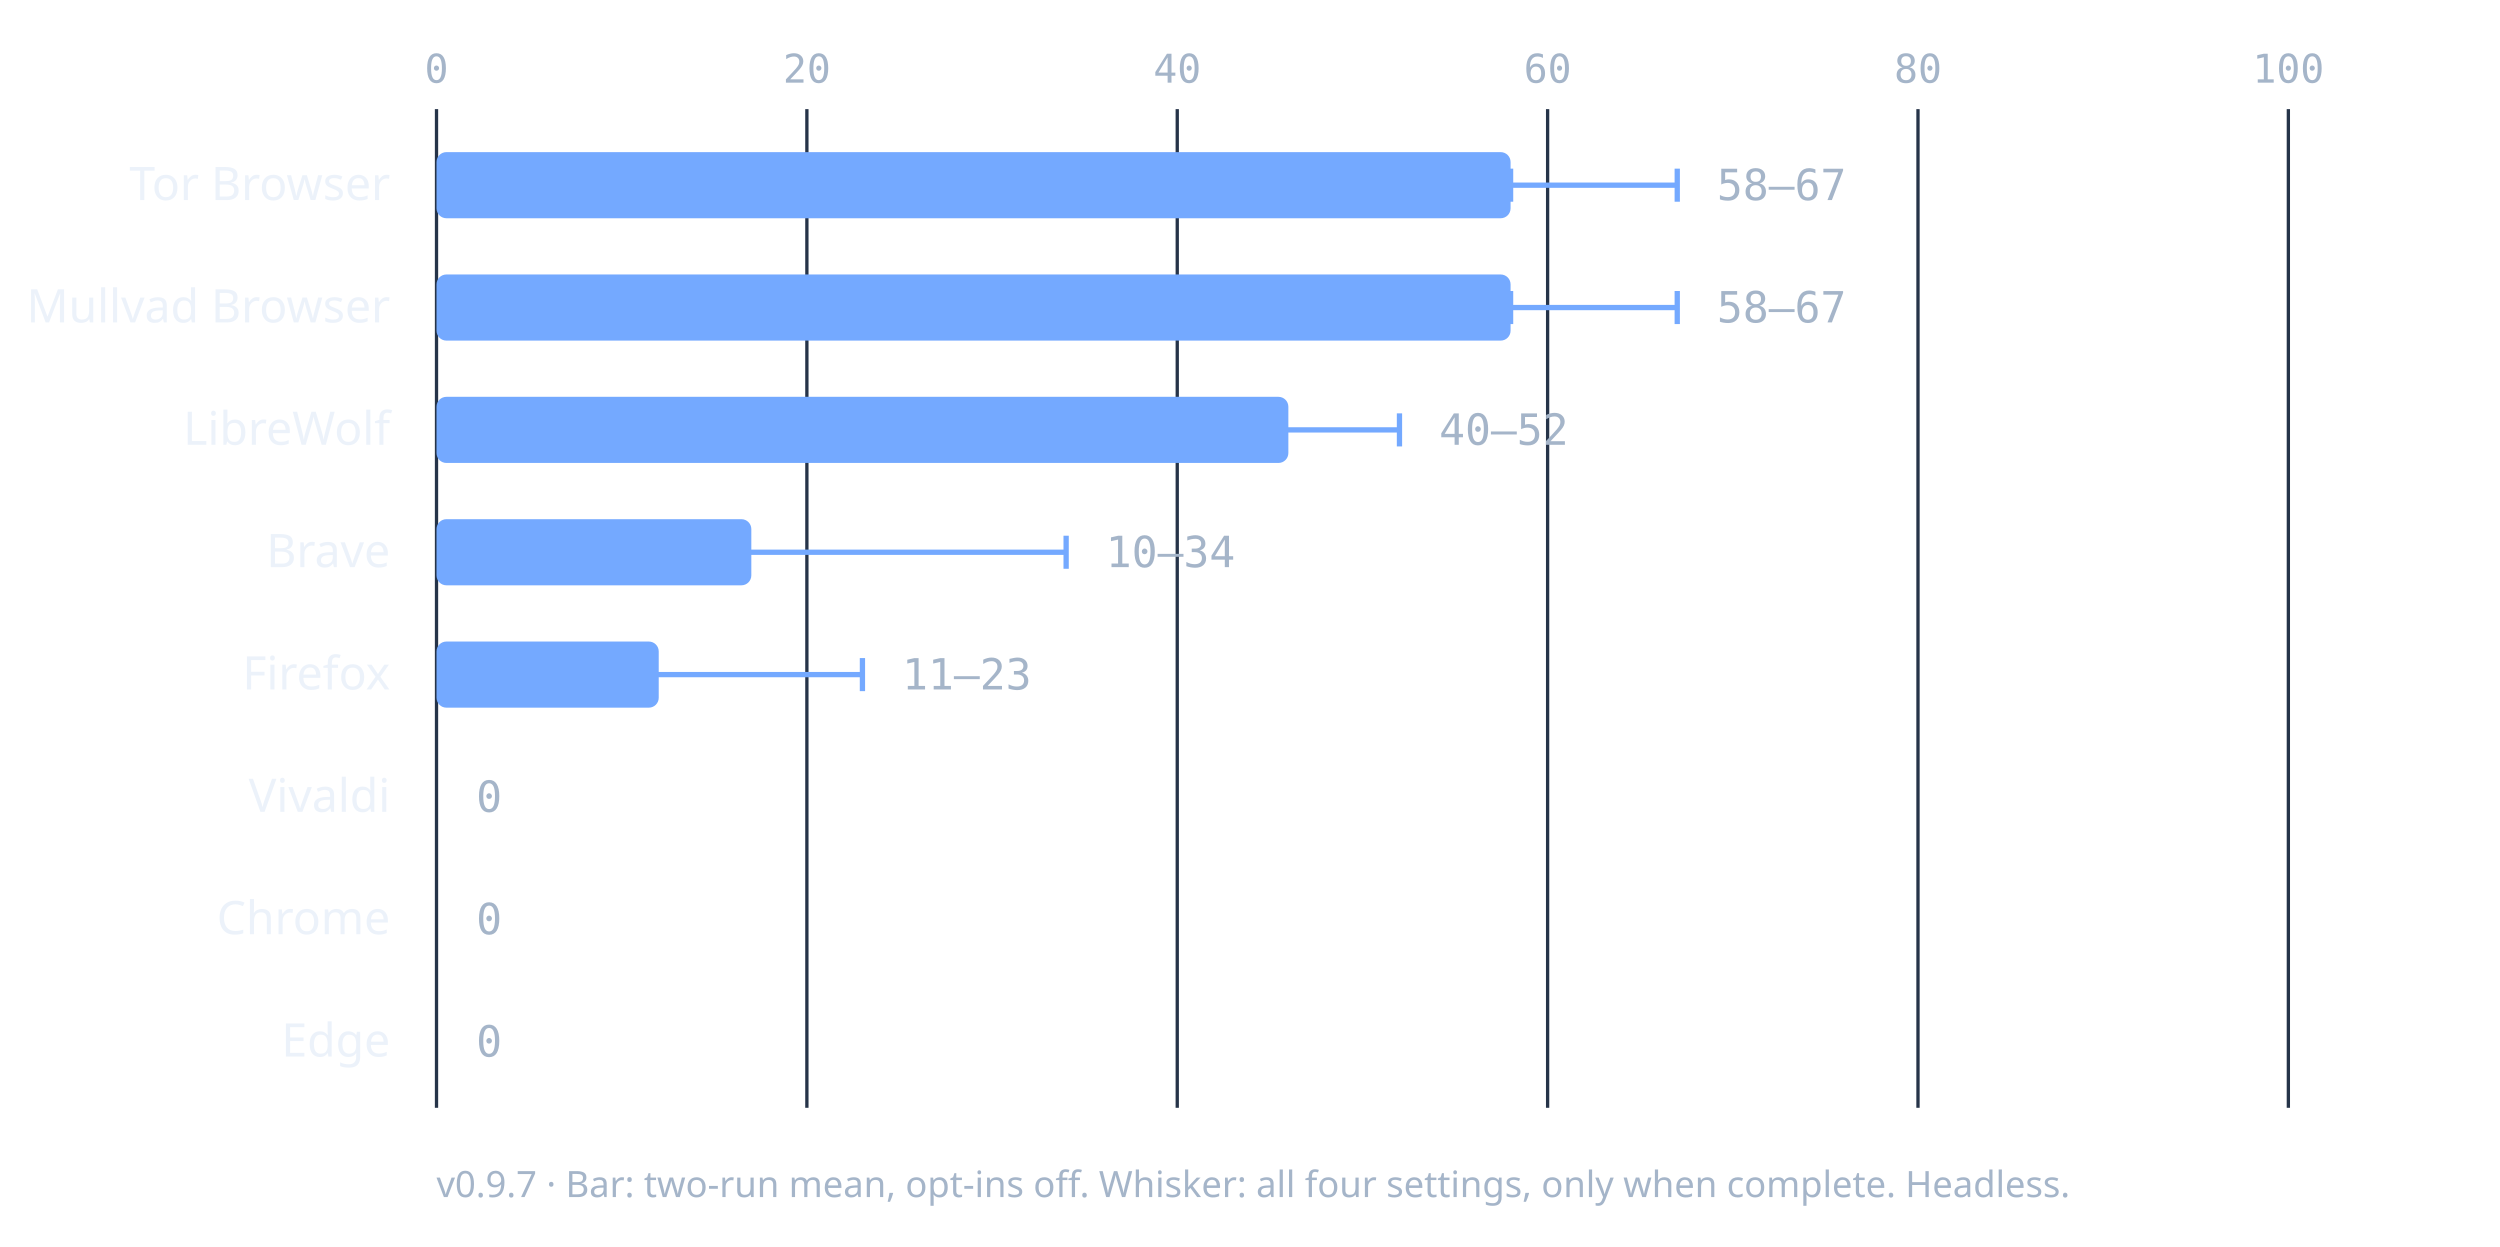
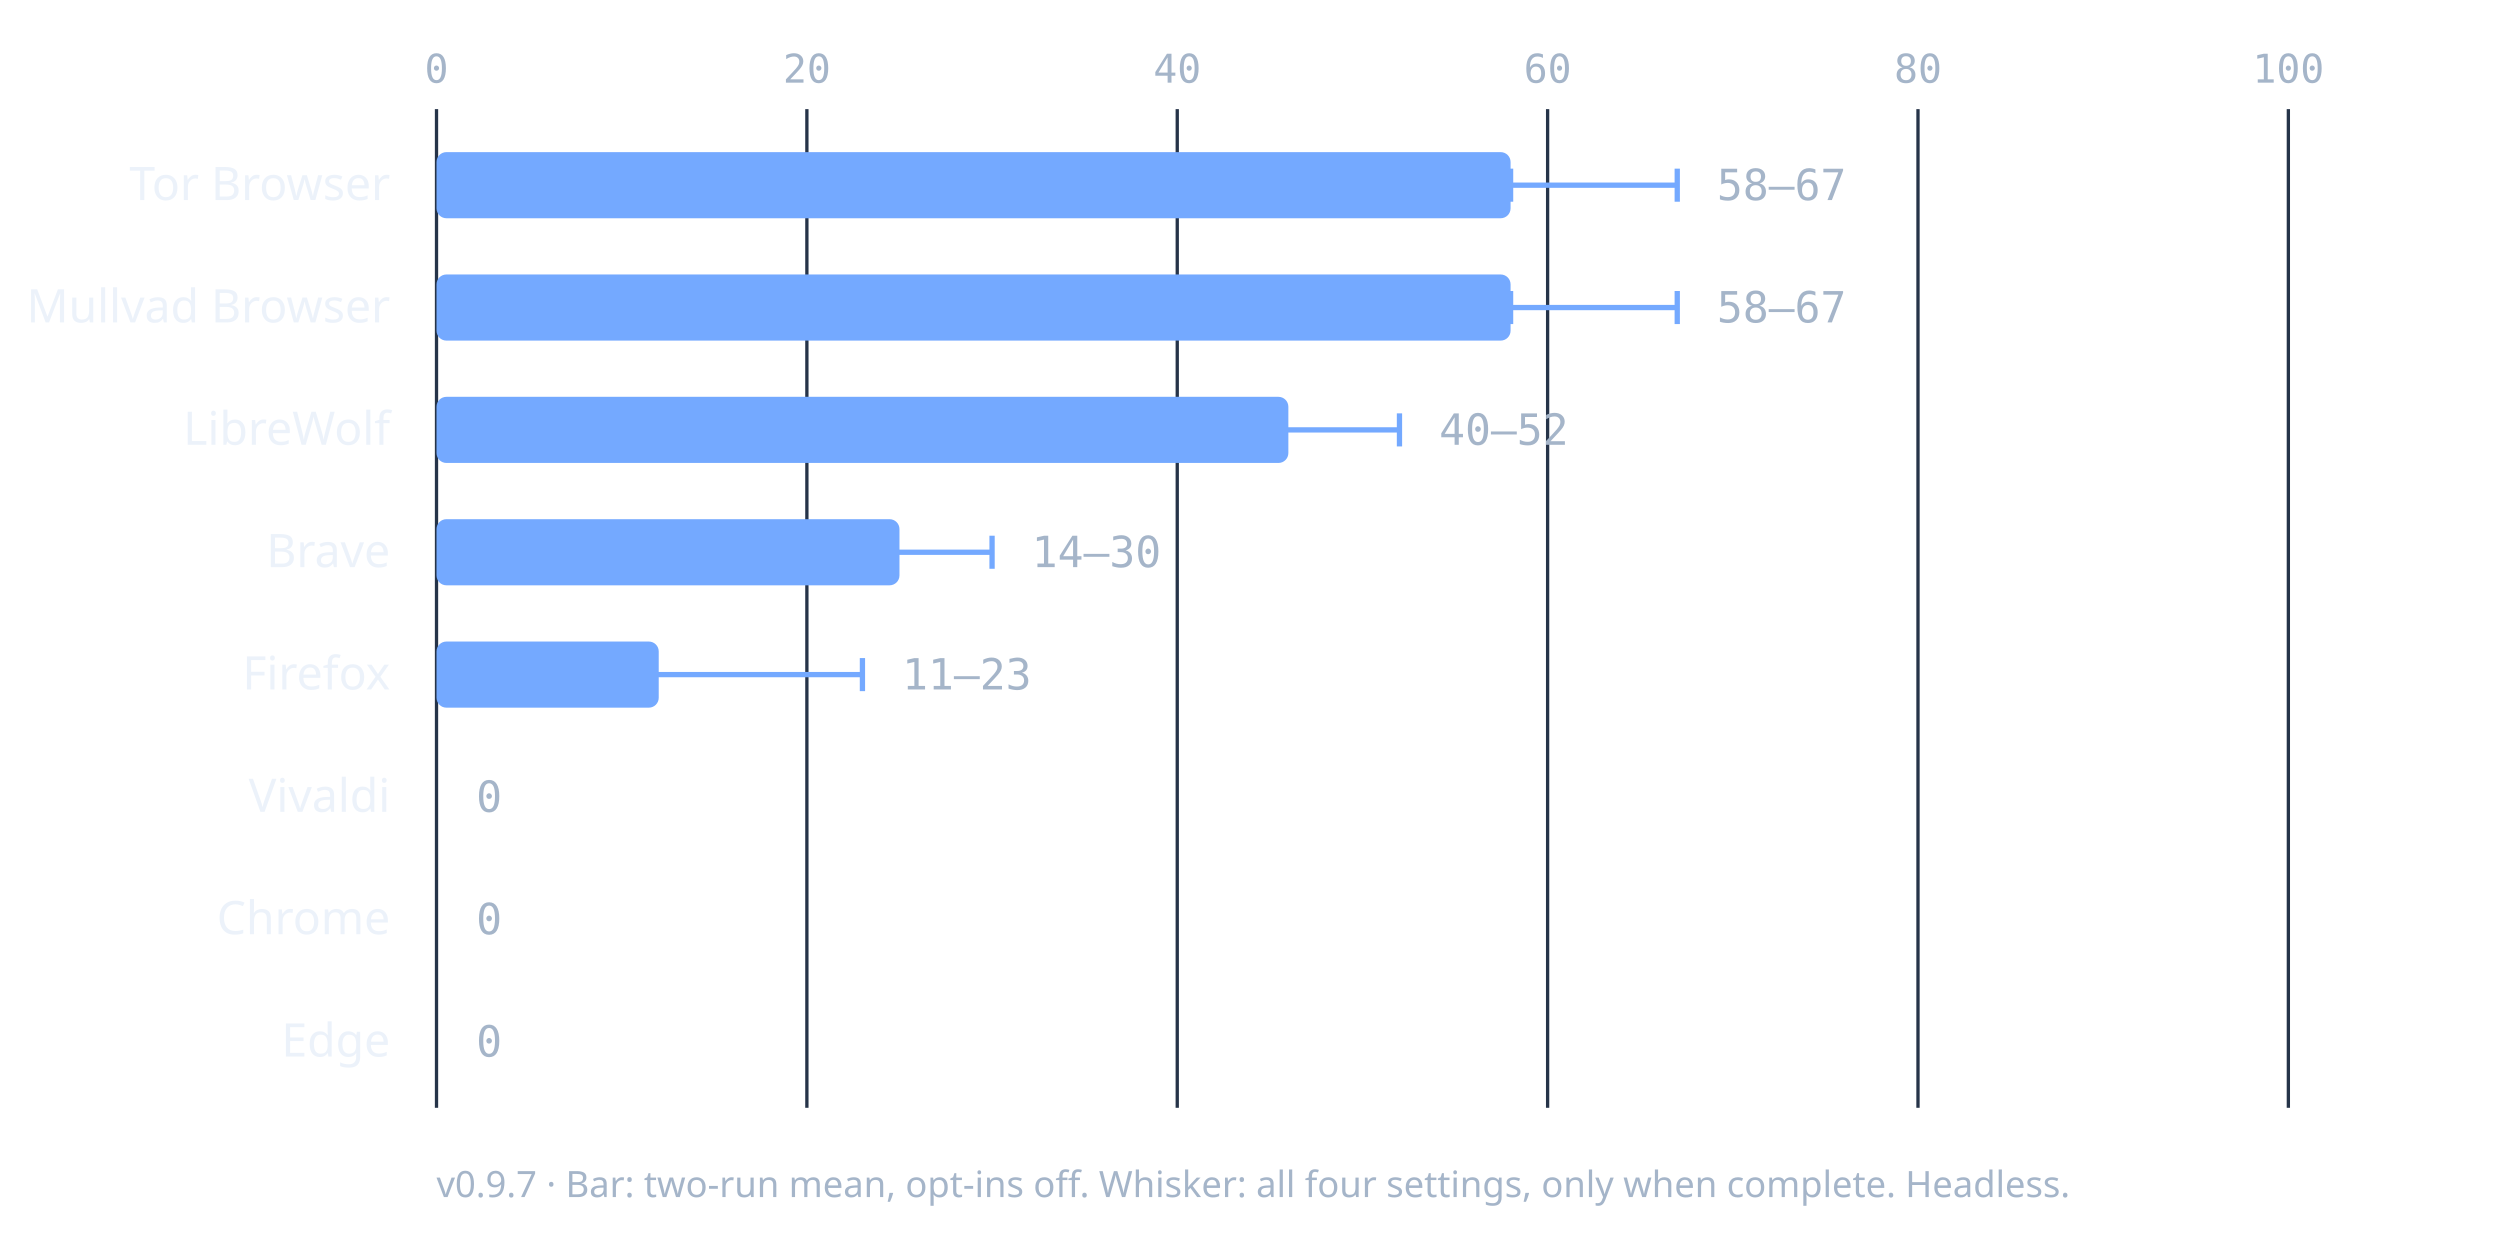
<svg xmlns="http://www.w3.org/2000/svg" viewBox="0 0 756 377" width="756" height="377" role="img" aria-label="Privacyassay 0.9.7 headless browser measurements; higher means more checked readings hidden">
  <style>text{font-family:ui-sans-serif,system-ui,"Segoe UI",sans-serif}.n{font-family:ui-monospace,Menlo,Consolas,monospace}</style>
  <line x1="132" y1="33" x2="132" y2="335" stroke="#263449" />
  <text x="132" y="25" fill="#a5b5c9" font-size="12" text-anchor="middle" class="n">0</text>
  <line x1="244" y1="33" x2="244" y2="335" stroke="#263449" />
  <text x="244" y="25" fill="#a5b5c9" font-size="12" text-anchor="middle" class="n">20</text>
  <line x1="356" y1="33" x2="356" y2="335" stroke="#263449" />
  <text x="356" y="25" fill="#a5b5c9" font-size="12" text-anchor="middle" class="n">40</text>
  <line x1="468" y1="33" x2="468" y2="335" stroke="#263449" />
  <text x="468" y="25" fill="#a5b5c9" font-size="12" text-anchor="middle" class="n">60</text>
  <line x1="580" y1="33" x2="580" y2="335" stroke="#263449" />
  <text x="580" y="25" fill="#a5b5c9" font-size="12" text-anchor="middle" class="n">80</text>
  <line x1="692" y1="33" x2="692" y2="335" stroke="#263449" />
  <text x="692" y="25" fill="#a5b5c9" font-size="12" text-anchor="middle" class="n">100</text>
  <text x="118" y="60.5" fill="#ecf2fa" font-size="14" text-anchor="end">Tor Browser</text>
  <rect x="132" y="46" width="324.8" height="20" rx="3" fill="#74a9ff" />
  <path d="M456.8,51v10 M456.8,56H507.2 M507.2,51v10" stroke="#74a9ff" stroke-width="1.6" fill="none" />
  <text x="519.2" y="60.5" fill="#a5b5c9" font-size="13" class="n">58–67</text>
  <text x="118" y="97.5" fill="#ecf2fa" font-size="14" text-anchor="end">Mullvad Browser</text>
  <rect x="132" y="83" width="324.8" height="20" rx="3" fill="#74a9ff" />
  <path d="M456.8,88v10 M456.8,93H507.2 M507.2,88v10" stroke="#74a9ff" stroke-width="1.6" fill="none" />
  <text x="519.2" y="97.5" fill="#a5b5c9" font-size="13" class="n">58–67</text>
  <text x="118" y="134.5" fill="#ecf2fa" font-size="14" text-anchor="end">LibreWolf</text>
  <rect x="132" y="120" width="257.6" height="20" rx="3" fill="#74a9ff" />
  <path d="M356,125v10 M356,130H423.2 M423.2,125v10" stroke="#74a9ff" stroke-width="1.6" fill="none" />
  <text x="435.2" y="134.5" fill="#a5b5c9" font-size="13" class="n">40–52</text>
  <text x="118" y="171.5" fill="#ecf2fa" font-size="14" text-anchor="end">Brave</text>
-   <rect x="132" y="157" width="95.2" height="20" rx="3" fill="#74a9ff" />
-   <path d="M188,162v10 M188,167H322.4 M322.4,162v10" stroke="#74a9ff" stroke-width="1.6" fill="none" />
-   <text x="334.4" y="171.5" fill="#a5b5c9" font-size="13" class="n">10–34</text>
+   <rect x="132" y="157" width="140" height="20" rx="3" fill="#74a9ff" />
+   <path d="M210.4,162v10 M210.4,167H300 M300,162v10" stroke="#74a9ff" stroke-width="1.6" fill="none" />
+   <text x="312" y="171.5" fill="#a5b5c9" font-size="13" class="n">14–30</text>
  <text x="118" y="208.5" fill="#ecf2fa" font-size="14" text-anchor="end">Firefox</text>
  <rect x="132" y="194" width="67.2" height="20" rx="3" fill="#74a9ff" />
  <path d="M193.6,199v10 M193.6,204H260.8 M260.8,199v10" stroke="#74a9ff" stroke-width="1.6" fill="none" />
  <text x="272.8" y="208.5" fill="#a5b5c9" font-size="13" class="n">11–23</text>
  <text x="118" y="245.5" fill="#ecf2fa" font-size="14" text-anchor="end">Vivaldi</text>
  <text x="144" y="245.5" fill="#a5b5c9" font-size="13" class="n">0</text>
  <text x="118" y="282.5" fill="#ecf2fa" font-size="14" text-anchor="end">Chrome</text>
  <text x="144" y="282.5" fill="#a5b5c9" font-size="13" class="n">0</text>
  <text x="118" y="319.5" fill="#ecf2fa" font-size="14" text-anchor="end">Edge</text>
  <text x="144" y="319.5" fill="#a5b5c9" font-size="13" class="n">0</text>
  <text x="132" y="362" fill="#a5b5c9" font-size="11">v0.9.7 · Bar: two-run mean, opt-ins off. Whisker: all four settings, only when complete. Headless.</text>
</svg>
